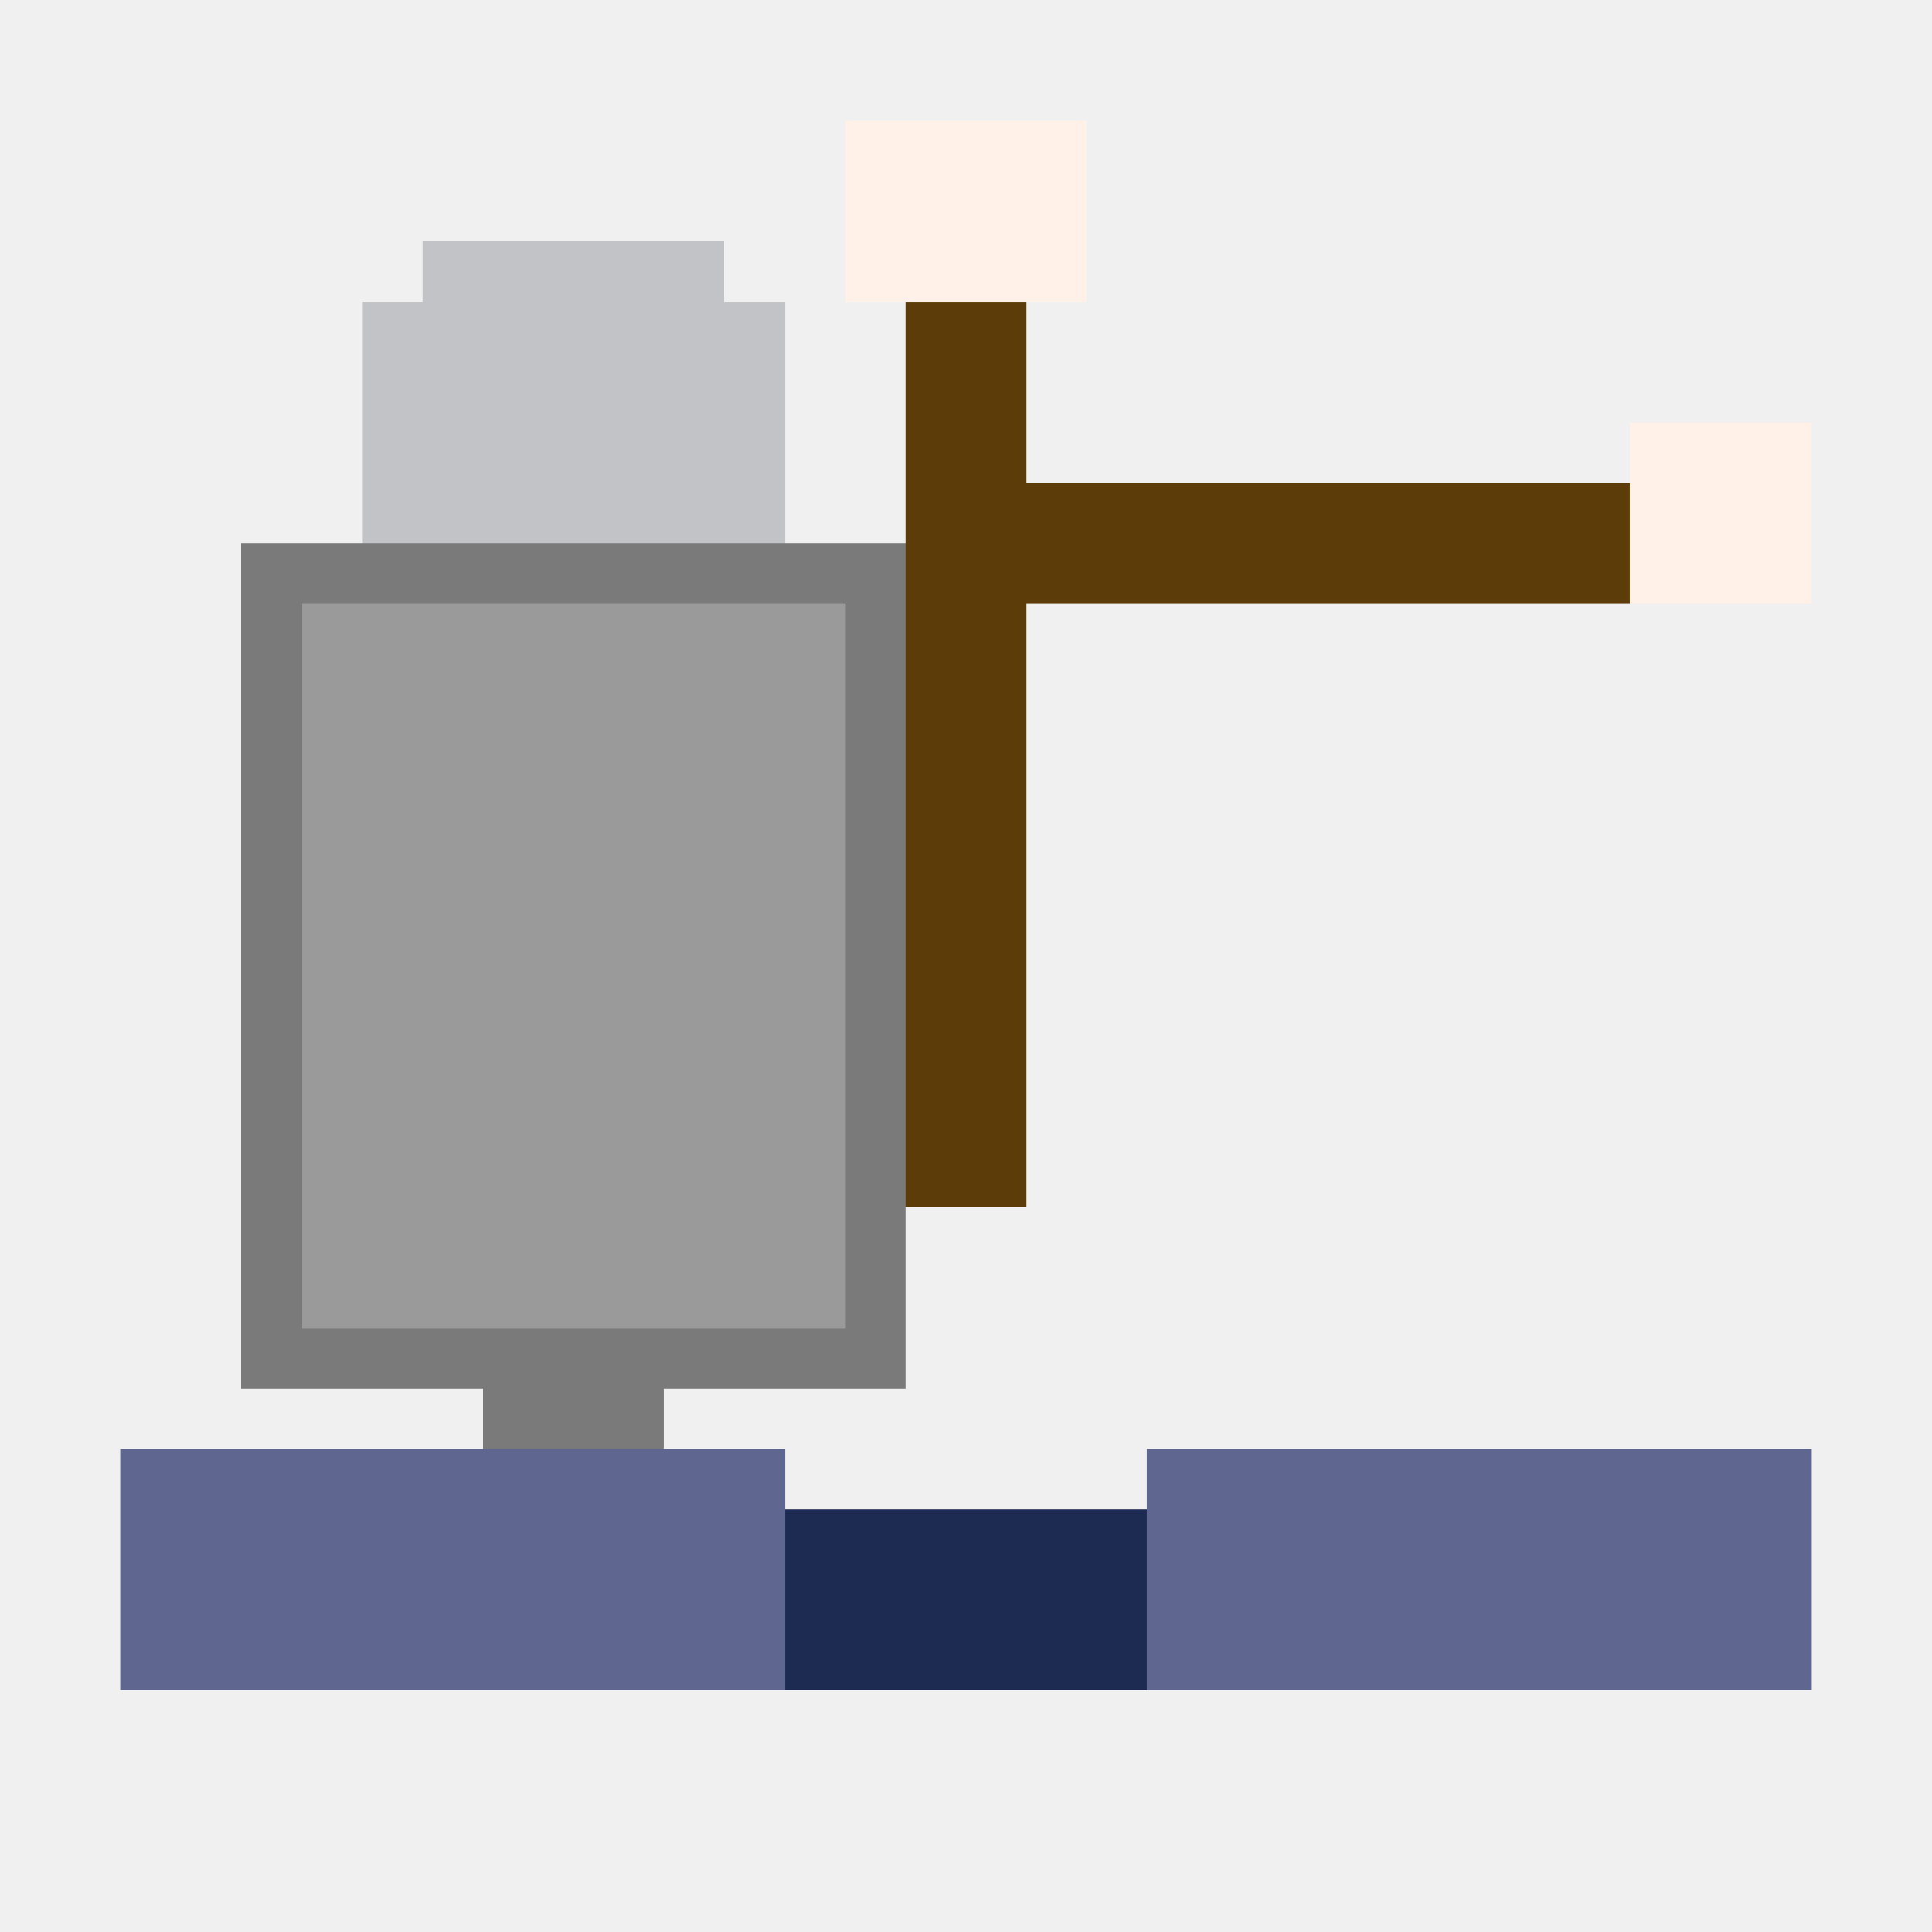
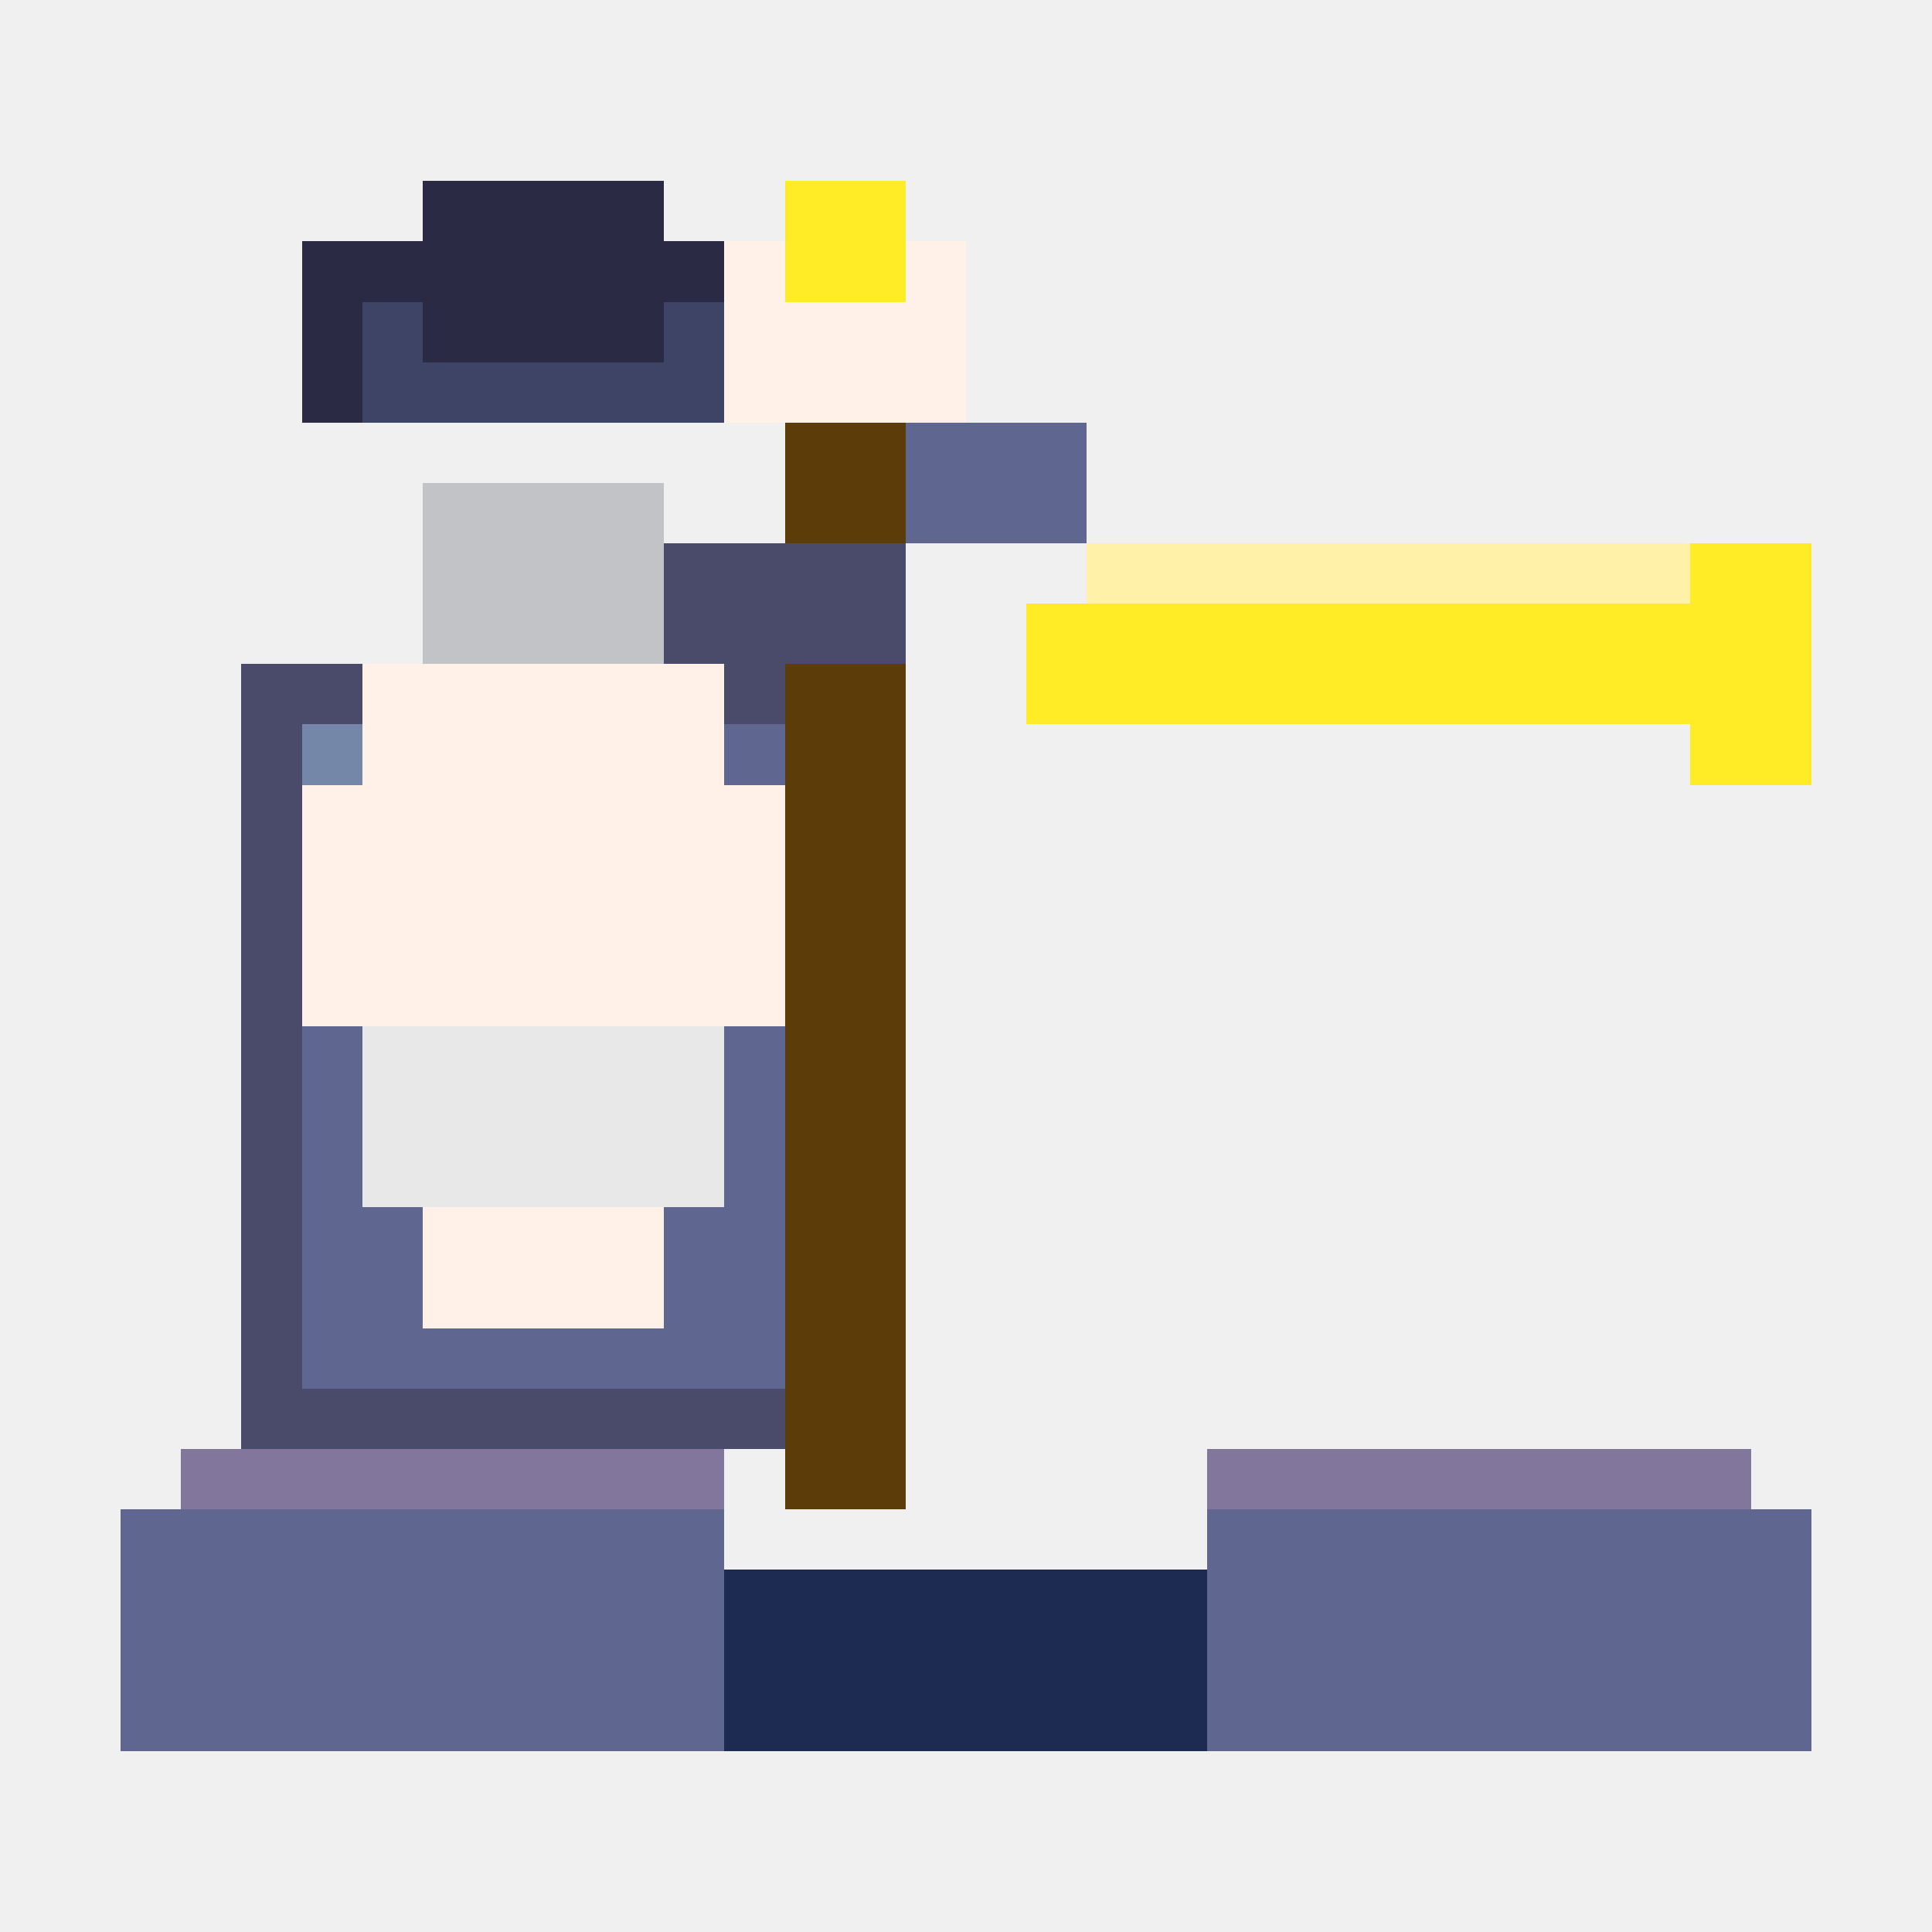
<svg xmlns="http://www.w3.org/2000/svg" width="64" height="64" viewBox="0 0 64 64" shape-rendering="crispEdges">
-   <rect x="4" y="48" width="22" height="8" fill="#5f6790" />
-   <rect x="38" y="48" width="22" height="8" fill="#5f6790" />
-   <rect x="26" y="50" width="12" height="6" fill="#1d2b53" />
-   <rect x="12" y="10" width="14" height="10" fill="#c2c3c7" />
-   <rect x="14" y="8" width="10" height="4" fill="#c2c3c7" />
-   <rect x="10" y="20" width="18" height="6" fill="#ffffff" />
-   <rect x="12" y="26" width="14" height="8" fill="#ffffff" />
-   <rect x="14" y="34" width="10" height="6" fill="#e8e8e8" />
-   <rect x="16" y="40" width="6" height="8" fill="#7a7a7a" />
-   <rect x="8" y="18" width="22" height="28" fill="#7a7a7a" />
-   <rect x="10" y="20" width="18" height="24" fill="#9a9a9a" />
-   <rect x="30" y="6" width="4" height="34" fill="#5c3d0a" />
-   <rect x="28" y="4" width="8" height="6" fill="#fff1e8" />
-   <rect x="34" y="16" width="24" height="4" fill="#5c3d0a" />
-   <rect x="54" y="14" width="6" height="6" fill="#fff1e8" />
+   <rect x="4" y="50" width="20" height="8" fill="#5f6790" />
+   <rect x="40" y="50" width="20" height="8" fill="#5f6790" />
+   <rect x="24" y="52" width="16" height="6" fill="#1d2b53" />
+   <rect x="6" y="48" width="18" height="2" fill="#83769c" />
+   <rect x="40" y="48" width="18" height="2" fill="#83769c" />
+   <rect x="8" y="22" width="20" height="26" fill="#4a4a6a" />
+   <rect x="10" y="24" width="16" height="22" fill="#5f6790" />
+   <rect x="10" y="24" width="14" height="3" fill="#7587a8" />
+   <rect x="10" y="8" width="16" height="6" fill="#2a2a44" />
+   <rect x="12" y="10" width="12" height="4" fill="#3d4466" />
+   <rect x="14" y="6" width="8" height="6" fill="#2a2a44" />
+   <rect x="16" y="8" width="4" height="4" fill="#2a2a44" />
+   <rect x="14" y="16" width="8" height="6" fill="#c2c3c7" />
+   <rect x="12" y="22" width="12" height="4" fill="#fff1e8" />
+   <rect x="10" y="26" width="16" height="8" fill="#fff1e8" />
+   <rect x="12" y="34" width="12" height="6" fill="#e8e8e8" />
+   <rect x="14" y="40" width="8" height="4" fill="#fff1e8" />
+   <rect x="26" y="10" width="4" height="40" fill="#5c3d0a" />
+   <rect x="24" y="8" width="8" height="6" fill="#fff1e8" />
+   <rect x="26" y="6" width="4" height="4" fill="#ffec27" />
+   <rect x="22" y="18" width="8" height="4" fill="#4a4a6a" />
+   <rect x="30" y="14" width="6" height="4" fill="#5f6790" />
+   <rect x="34" y="20" width="24" height="4" fill="#ffec27" />
+   <rect x="36" y="18" width="20" height="2" fill="#fff1a8" />
+   <rect x="56" y="18" width="4" height="8" fill="#ffec27" />
</svg>
